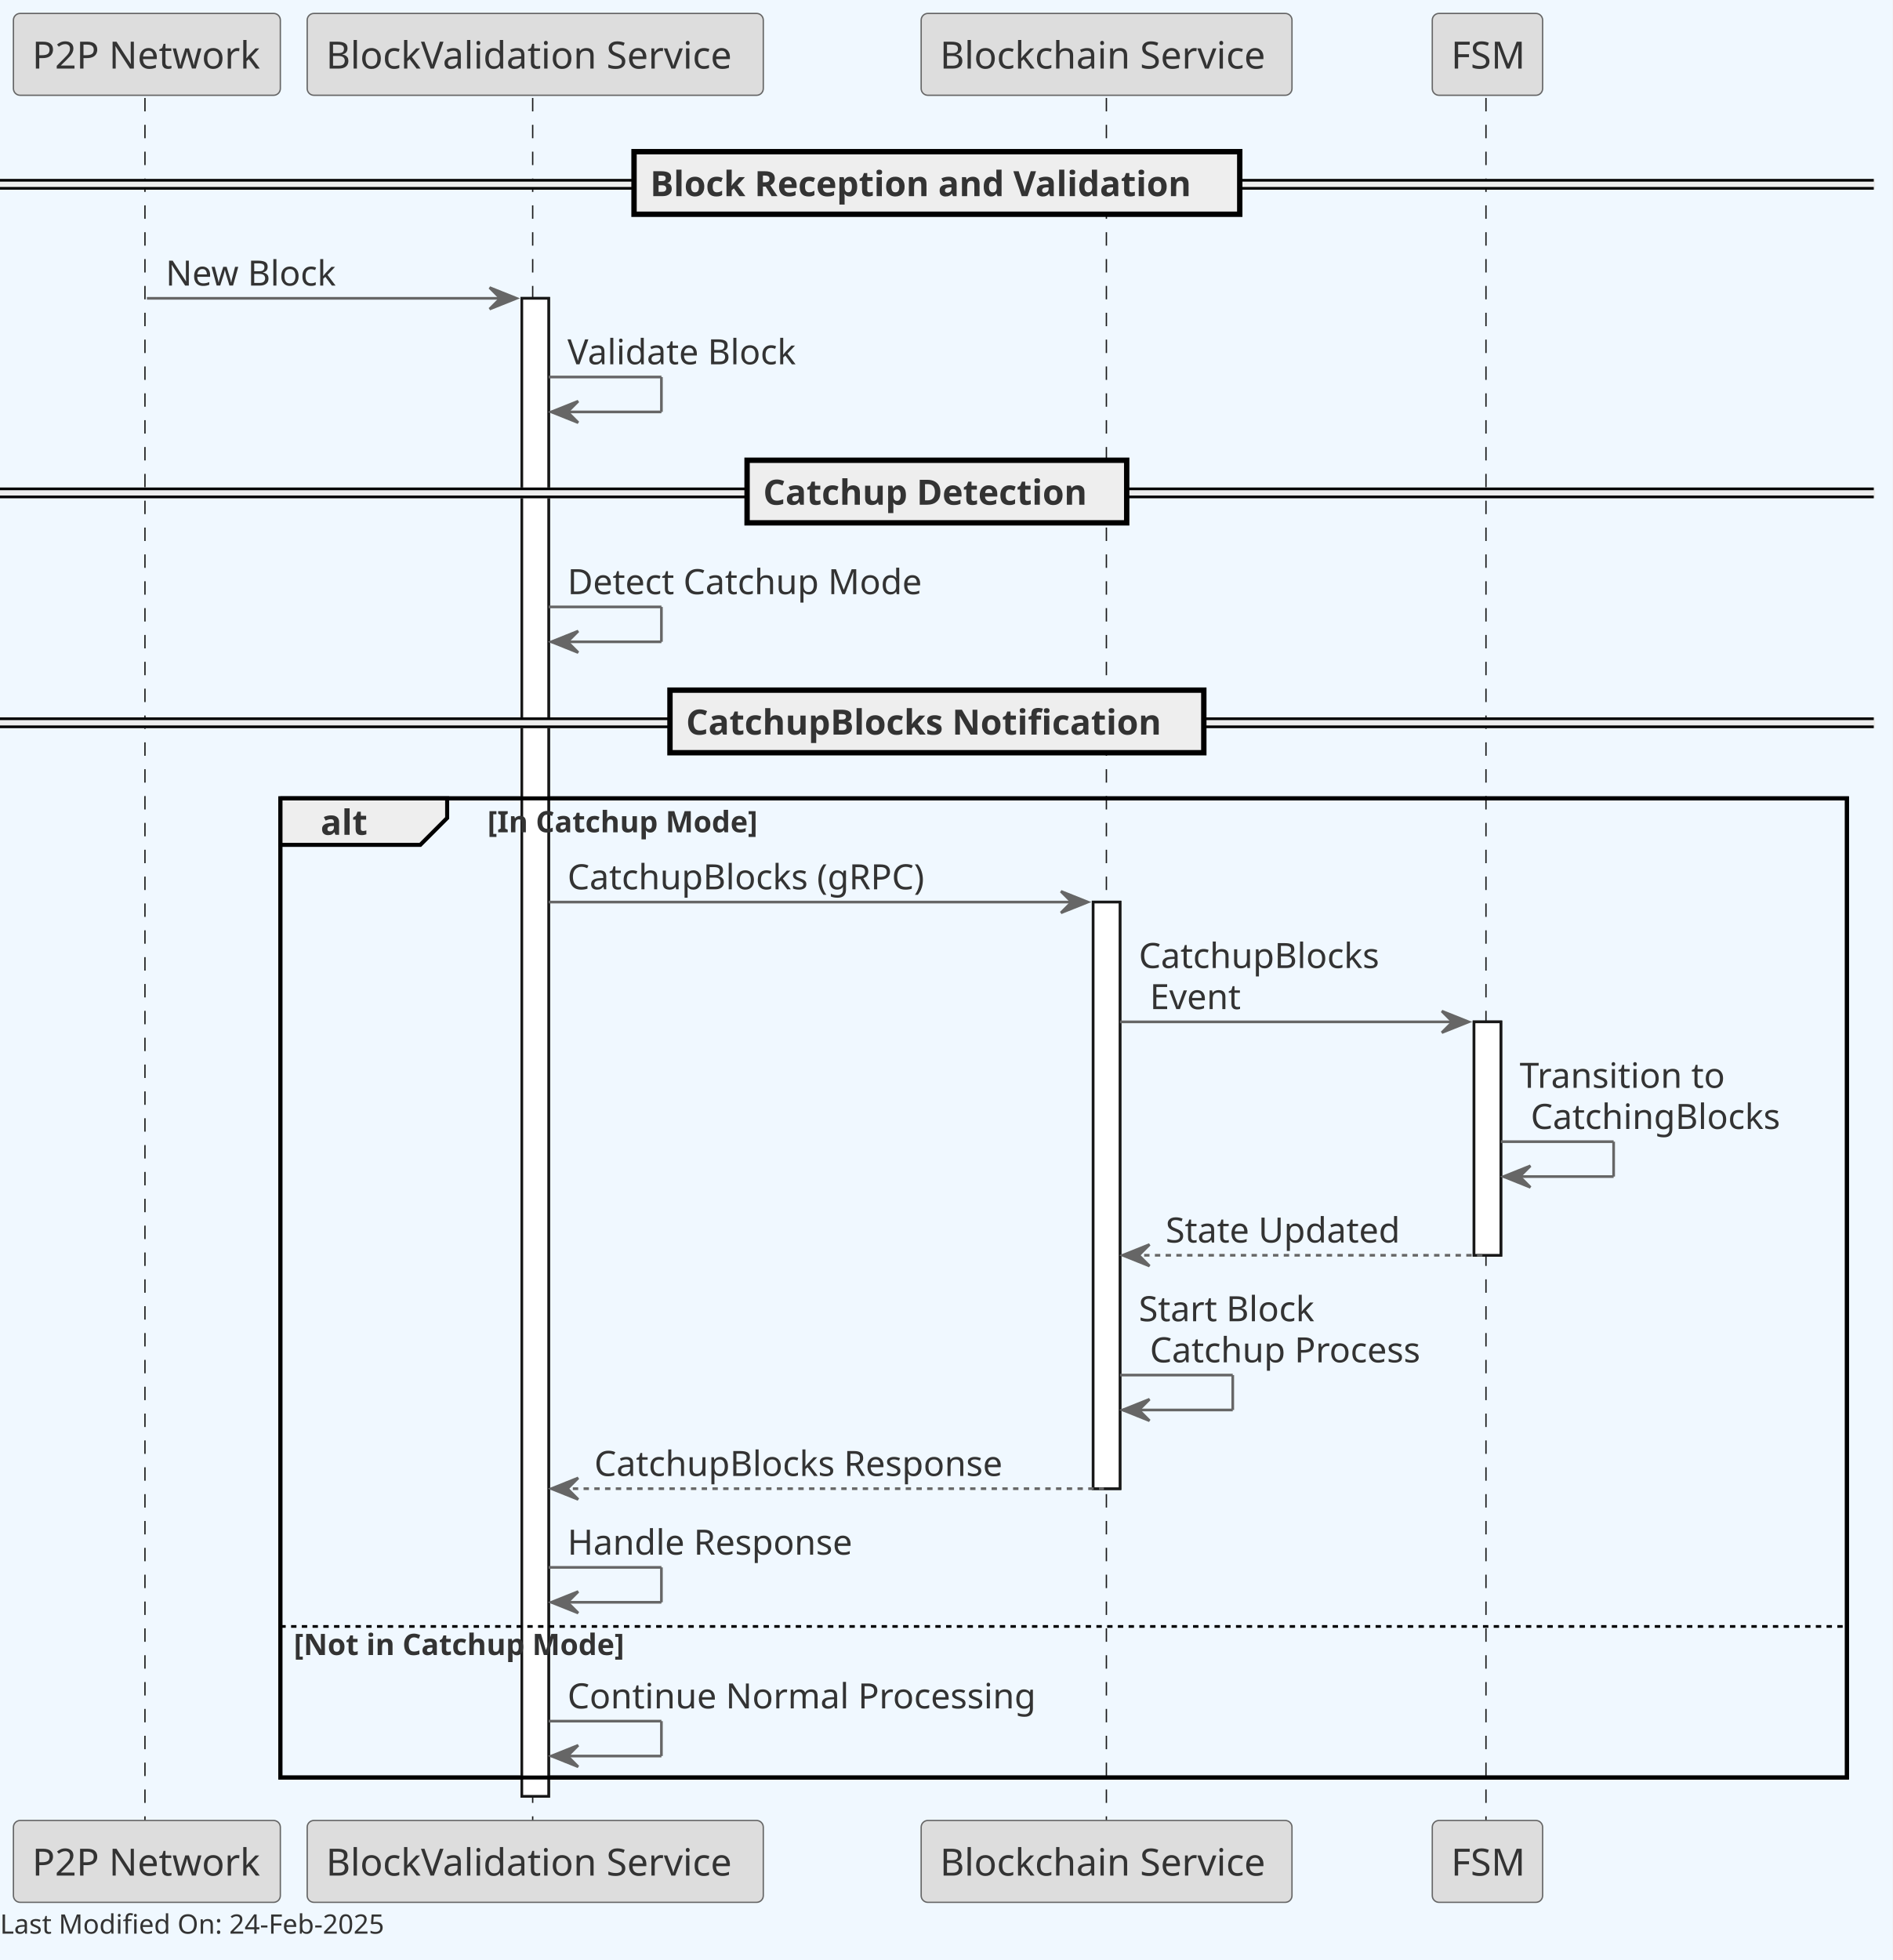
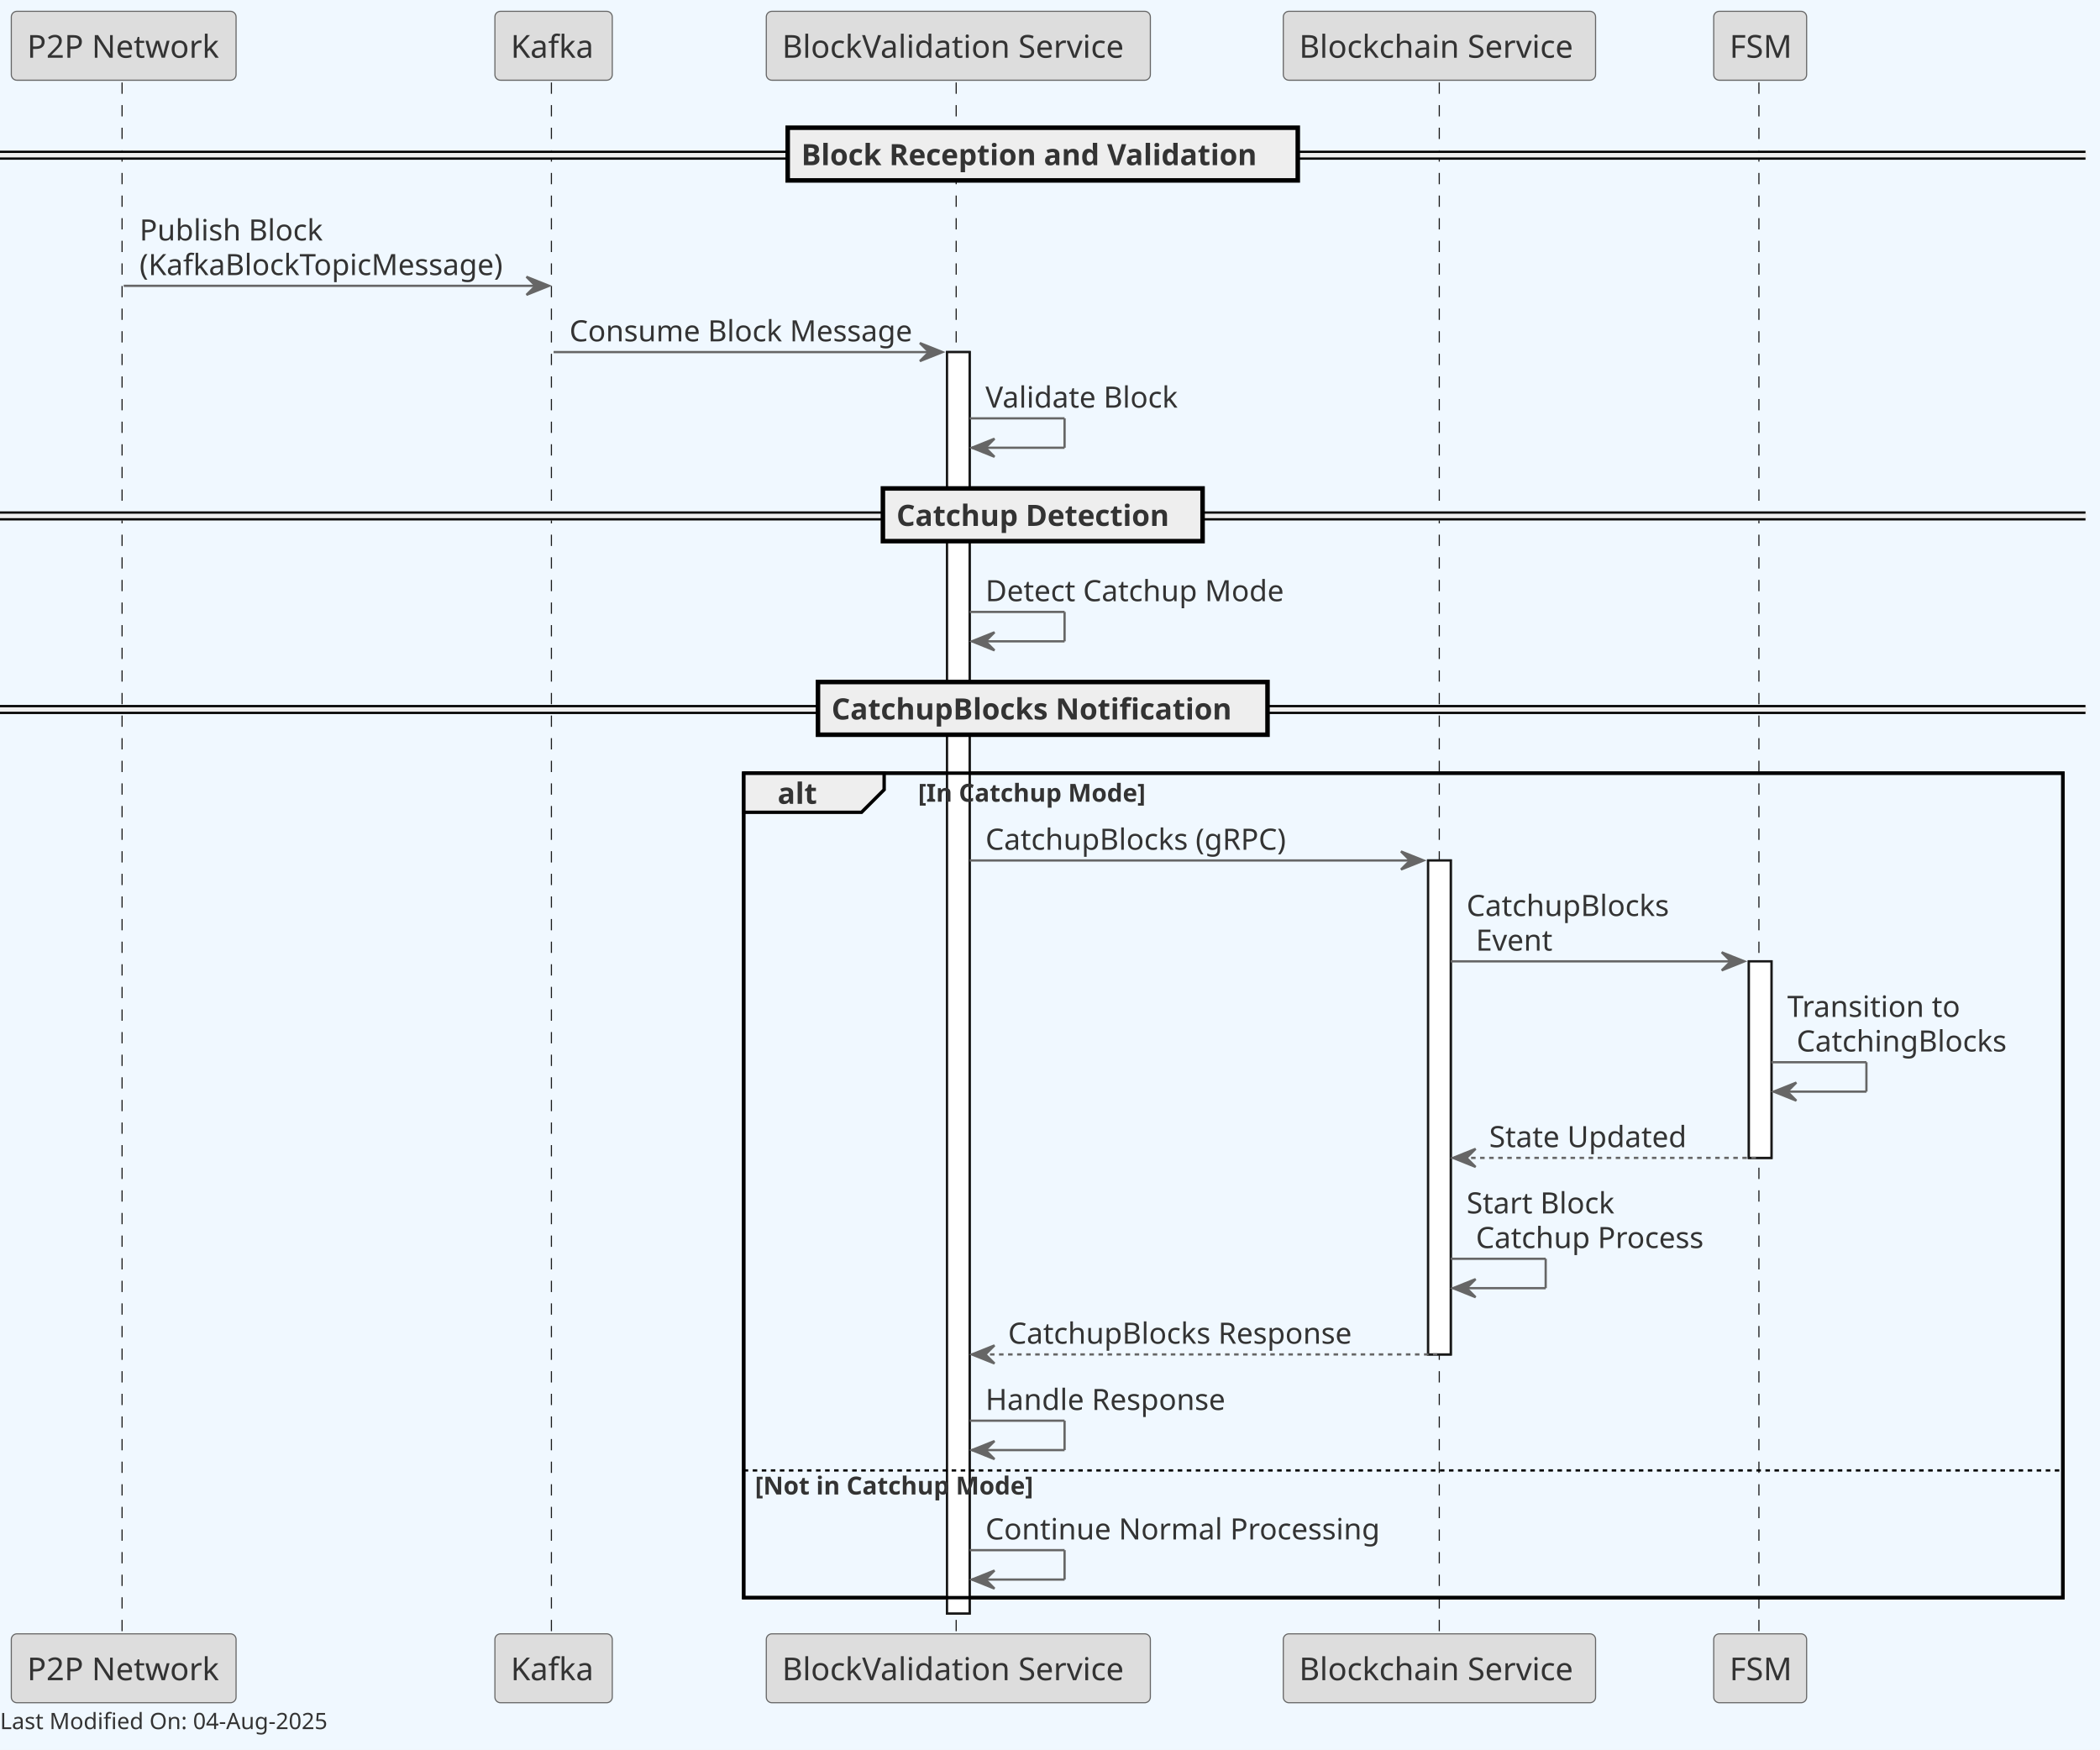
- <svg xmlns="http://www.w3.org/2000/svg" contentStyleType="text/css" height="730px" preserveAspectRatio="none" style="width:705px;height:730px;background:#F0F8FF;" version="1.1" viewBox="0 0 705 730" width="705px" zoomAndPan="magnify">
+ <svg xmlns="http://www.w3.org/2000/svg" contentStyleType="text/css" height="774px" preserveAspectRatio="none" style="width:929px;height:774px;background:#F0F8FF;" version="1.1" viewBox="0 0 929 774" width="929px" zoomAndPan="magnify">
  <defs />
  <g>
-     <rect fill="#F0F8FF" height="730" style="stroke:none;stroke-width:1.0;" width="705" x="0" y="0" />
-     <rect fill="#FFFFFF" height="557.924" style="stroke:#181818;stroke-width:1.0;" width="10" x="194.389" y="111.109" />
-     <rect fill="#FFFFFF" height="218.484" style="stroke:#181818;stroke-width:1.0;" width="10" x="407.222" y="335.973" />
-     <rect fill="#FFFFFF" height="86.932" style="stroke:#181818;stroke-width:1.0;" width="10" x="549.106" y="380.594" />
-     <rect fill="none" height="364.682" style="stroke:#000000;stroke-width:1.5;" width="583.583" x="104.436" y="297.352" />
-     <line style="stroke:#181818;stroke-width:0.5;stroke-dasharray:5.0,5.0;" x1="54" x2="54" y1="36.488" y2="679.033" />
-     <line style="stroke:#181818;stroke-width:0.5;stroke-dasharray:5.0,5.0;" x1="198.435" x2="198.435" y1="36.488" y2="679.033" />
-     <line style="stroke:#181818;stroke-width:0.5;stroke-dasharray:5.0,5.0;" x1="412.151" x2="412.151" y1="36.488" y2="679.033" />
-     <line style="stroke:#181818;stroke-width:0.5;stroke-dasharray:5.0,5.0;" x1="553.554" x2="553.554" y1="36.488" y2="679.033" />
+     <rect fill="#F0F8FF" height="774" style="stroke:none;stroke-width:1.0;" width="929" x="0" y="0" />
+     <rect fill="#FFFFFF" height="557.924" style="stroke:#181818;stroke-width:1.0;" width="10" x="418.947" y="155.731" />
+     <rect fill="#FFFFFF" height="218.484" style="stroke:#181818;stroke-width:1.0;" width="10" x="631.78" y="380.594" />
+     <rect fill="#FFFFFF" height="86.932" style="stroke:#181818;stroke-width:1.0;" width="10" x="773.665" y="425.215" />
+     <rect fill="none" height="364.682" style="stroke:#000000;stroke-width:1.5;" width="583.583" x="328.994" y="341.973" />
+     <line style="stroke:#181818;stroke-width:0.5;stroke-dasharray:5.0,5.0;" x1="54" x2="54" y1="36.488" y2="723.654" />
+     <line style="stroke:#181818;stroke-width:0.5;stroke-dasharray:5.0,5.0;" x1="243.933" x2="243.933" y1="36.488" y2="723.654" />
+     <line style="stroke:#181818;stroke-width:0.5;stroke-dasharray:5.0,5.0;" x1="422.994" x2="422.994" y1="36.488" y2="723.654" />
+     <line style="stroke:#181818;stroke-width:0.5;stroke-dasharray:5.0,5.0;" x1="636.71" x2="636.71" y1="36.488" y2="723.654" />
+     <line style="stroke:#181818;stroke-width:0.5;stroke-dasharray:5.0,5.0;" x1="778.112" x2="778.112" y1="36.488" y2="723.654" />
    <rect fill="#DDDDDD" height="30.488" rx="2.5" ry="2.5" style="stroke:#666666;stroke-width:0.5;" width="99.436" x="5" y="5" />
    <text fill="#333333" font-family="sans-serif" font-size="14" lengthAdjust="spacing" textLength="85.436" x="12" y="25.535">P2P Network</text>
-     <rect fill="#DDDDDD" height="30.488" rx="2.5" ry="2.5" style="stroke:#666666;stroke-width:0.5;" width="99.436" x="5" y="678.033" />
-     <text fill="#333333" font-family="sans-serif" font-size="14" lengthAdjust="spacing" textLength="85.436" x="12" y="698.568">P2P Network</text>
-     <rect fill="#DDDDDD" height="30.488" rx="2.5" ry="2.5" style="stroke:#666666;stroke-width:0.5;" width="169.907" x="114.436" y="5" />
-     <text fill="#333333" font-family="sans-serif" font-size="14" lengthAdjust="spacing" textLength="155.907" x="121.436" y="25.535">BlockValidation Service</text>
-     <rect fill="#DDDDDD" height="30.488" rx="2.5" ry="2.5" style="stroke:#666666;stroke-width:0.5;" width="169.907" x="114.436" y="678.033" />
-     <text fill="#333333" font-family="sans-serif" font-size="14" lengthAdjust="spacing" textLength="155.907" x="121.436" y="698.568">BlockValidation Service</text>
-     <rect fill="#DDDDDD" height="30.488" rx="2.5" ry="2.5" style="stroke:#666666;stroke-width:0.5;" width="138.141" x="343.151" y="5" />
-     <text fill="#333333" font-family="sans-serif" font-size="14" lengthAdjust="spacing" textLength="124.141" x="350.151" y="25.535">Blockchain Service</text>
-     <rect fill="#DDDDDD" height="30.488" rx="2.5" ry="2.5" style="stroke:#666666;stroke-width:0.5;" width="138.141" x="343.151" y="678.033" />
-     <text fill="#333333" font-family="sans-serif" font-size="14" lengthAdjust="spacing" textLength="124.141" x="350.151" y="698.568">Blockchain Service</text>
-     <rect fill="#DDDDDD" height="30.488" rx="2.5" ry="2.5" style="stroke:#666666;stroke-width:0.5;" width="41.105" x="533.554" y="5" />
-     <text fill="#333333" font-family="sans-serif" font-size="14" lengthAdjust="spacing" textLength="27.105" x="540.554" y="25.535">FSM</text>
-     <rect fill="#DDDDDD" height="30.488" rx="2.5" ry="2.5" style="stroke:#666666;stroke-width:0.5;" width="41.105" x="533.554" y="678.033" />
-     <text fill="#333333" font-family="sans-serif" font-size="14" lengthAdjust="spacing" textLength="27.105" x="540.554" y="698.568">FSM</text>
-     <rect fill="#FFFFFF" height="557.924" style="stroke:#181818;stroke-width:1.0;" width="10" x="194.389" y="111.109" />
-     <rect fill="#FFFFFF" height="218.484" style="stroke:#181818;stroke-width:1.0;" width="10" x="407.222" y="335.973" />
-     <rect fill="#FFFFFF" height="86.932" style="stroke:#181818;stroke-width:1.0;" width="10" x="549.106" y="380.594" />
-     <rect fill="#EEEEEE" height="3" style="stroke:#EEEEEE;stroke-width:1.0;" width="698.019" x="0" y="67.144" />
-     <line style="stroke:#000000;stroke-width:1.0;" x1="0" x2="698.019" y1="67.144" y2="67.144" />
-     <line style="stroke:#000000;stroke-width:1.0;" x1="0" x2="698.019" y1="70.144" y2="70.144" />
-     <rect fill="#EEEEEE" height="23.311" style="stroke:#000000;stroke-width:2.0;" width="225.644" x="236.188" y="56.488" />
-     <text fill="#333333" font-family="sans-serif" font-size="13" font-weight="bold" lengthAdjust="spacing" textLength="207.359" x="242.188" y="73.057">Block Reception and Validation</text>
-     <polygon fill="#666666" points="182.389,107.109,192.389,111.109,182.389,115.109,186.389,111.109" style="stroke:#666666;stroke-width:1.0;" />
-     <line style="stroke:#666666;stroke-width:1.0;" x1="54.718" x2="188.389" y1="111.109" y2="111.109" />
-     <text fill="#333333" font-family="sans-serif" font-size="13" lengthAdjust="spacing" textLength="64.454" x="61.718" y="106.367">New Block</text>
-     <line style="stroke:#666666;stroke-width:1.0;" x1="204.389" x2="246.389" y1="140.42" y2="140.42" />
-     <line style="stroke:#666666;stroke-width:1.0;" x1="246.389" x2="246.389" y1="140.42" y2="153.42" />
-     <line style="stroke:#666666;stroke-width:1.0;" x1="205.389" x2="246.389" y1="153.42" y2="153.42" />
-     <polygon fill="#666666" points="215.389,149.42,205.389,153.42,215.389,157.42,211.389,153.42" style="stroke:#666666;stroke-width:1.0;" />
-     <text fill="#333333" font-family="sans-serif" font-size="13" lengthAdjust="spacing" textLength="88.251" x="211.389" y="135.678">Validate Block</text>
-     <rect fill="#EEEEEE" height="3" style="stroke:#EEEEEE;stroke-width:1.0;" width="698.019" x="0" y="182.075" />
-     <line style="stroke:#000000;stroke-width:1.0;" x1="0" x2="698.019" y1="182.075" y2="182.075" />
-     <line style="stroke:#000000;stroke-width:1.0;" x1="0" x2="698.019" y1="185.075" y2="185.075" />
-     <rect fill="#EEEEEE" height="23.311" style="stroke:#000000;stroke-width:2.0;" width="141.417" x="278.301" y="171.42" />
-     <text fill="#333333" font-family="sans-serif" font-size="13" font-weight="bold" lengthAdjust="spacing" textLength="123.132" x="284.301" y="187.988">Catchup Detection</text>
-     <line style="stroke:#666666;stroke-width:1.0;" x1="204.389" x2="246.389" y1="226.041" y2="226.041" />
-     <line style="stroke:#666666;stroke-width:1.0;" x1="246.389" x2="246.389" y1="226.041" y2="239.041" />
-     <line style="stroke:#666666;stroke-width:1.0;" x1="205.389" x2="246.389" y1="239.041" y2="239.041" />
-     <polygon fill="#666666" points="215.389,235.041,205.389,239.041,215.389,243.041,211.389,239.041" style="stroke:#666666;stroke-width:1.0;" />
-     <text fill="#333333" font-family="sans-serif" font-size="13" lengthAdjust="spacing" textLength="135.453" x="211.389" y="221.299">Detect Catchup Mode</text>
-     <rect fill="#EEEEEE" height="3" style="stroke:#EEEEEE;stroke-width:1.0;" width="698.019" x="0" y="267.696" />
-     <line style="stroke:#000000;stroke-width:1.0;" x1="0" x2="698.019" y1="267.696" y2="267.696" />
-     <line style="stroke:#000000;stroke-width:1.0;" x1="0" x2="698.019" y1="270.696" y2="270.696" />
-     <rect fill="#EEEEEE" height="23.311" style="stroke:#000000;stroke-width:2.0;" width="198.869" x="249.575" y="257.041" />
-     <text fill="#333333" font-family="sans-serif" font-size="13" font-weight="bold" lengthAdjust="spacing" textLength="180.584" x="255.575" y="273.609">CatchupBlocks Notification</text>
-     <path d="M104.436,297.352 L166.574,297.352 L166.574,304.662 L156.574,314.662 L104.436,314.662 L104.436,297.352 " fill="#EEEEEE" style="stroke:#000000;stroke-width:1.5;" />
-     <rect fill="none" height="364.682" style="stroke:#000000;stroke-width:1.5;" width="583.583" x="104.436" y="297.352" />
-     <text fill="#333333" font-family="sans-serif" font-size="13" font-weight="bold" lengthAdjust="spacing" textLength="17.139" x="119.436" y="310.92">alt</text>
-     <text fill="#333333" font-family="sans-serif" font-size="11" font-weight="bold" lengthAdjust="spacing" textLength="103.372" x="181.574" y="309.986">[In Catchup Mode]</text>
-     <polygon fill="#666666" points="395.222,331.973,405.222,335.973,395.222,339.973,399.222,335.973" style="stroke:#666666;stroke-width:1.0;" />
-     <line style="stroke:#666666;stroke-width:1.0;" x1="204.389" x2="401.222" y1="335.973" y2="335.973" />
-     <text fill="#333333" font-family="sans-serif" font-size="13" lengthAdjust="spacing" textLength="137.192" x="211.389" y="331.231">CatchupBlocks (gRPC)</text>
-     <polygon fill="#666666" points="537.106,376.594,547.106,380.594,537.106,384.594,541.106,380.594" style="stroke:#666666;stroke-width:1.0;" />
-     <line style="stroke:#666666;stroke-width:1.0;" x1="417.222" x2="543.106" y1="380.594" y2="380.594" />
-     <text fill="#333333" font-family="sans-serif" font-size="13" lengthAdjust="spacing" textLength="92.117" x="424.222" y="360.541">CatchupBlocks</text>
-     <text fill="#333333" font-family="sans-serif" font-size="13" lengthAdjust="spacing" textLength="33.947" x="428.335" y="375.852">Event</text>
-     <line style="stroke:#666666;stroke-width:1.0;" x1="559.106" x2="601.106" y1="425.215" y2="425.215" />
-     <line style="stroke:#666666;stroke-width:1.0;" x1="601.106" x2="601.106" y1="425.215" y2="438.215" />
-     <line style="stroke:#666666;stroke-width:1.0;" x1="560.106" x2="601.106" y1="438.215" y2="438.215" />
-     <polygon fill="#666666" points="570.106,434.215,560.106,438.215,570.106,442.215,566.106,438.215" style="stroke:#666666;stroke-width:1.0;" />
-     <text fill="#333333" font-family="sans-serif" font-size="13" lengthAdjust="spacing" textLength="80.806" x="566.106" y="405.162">Transition to</text>
-     <text fill="#333333" font-family="sans-serif" font-size="13" lengthAdjust="spacing" textLength="95.799" x="570.22" y="420.473">CatchingBlocks</text>
-     <polygon fill="#666666" points="428.222,463.525,418.222,467.525,428.222,471.525,424.222,467.525" style="stroke:#666666;stroke-width:1.0;" />
-     <line style="stroke:#666666;stroke-width:1.0;stroke-dasharray:2.0,2.0;" x1="422.222" x2="553.106" y1="467.525" y2="467.525" />
-     <text fill="#333333" font-family="sans-serif" font-size="13" lengthAdjust="spacing" textLength="88.099" x="434.222" y="462.783">State Updated</text>
-     <line style="stroke:#666666;stroke-width:1.0;" x1="417.222" x2="459.222" y1="512.146" y2="512.146" />
-     <line style="stroke:#666666;stroke-width:1.0;" x1="459.222" x2="459.222" y1="512.146" y2="525.146" />
-     <line style="stroke:#666666;stroke-width:1.0;" x1="418.222" x2="459.222" y1="525.146" y2="525.146" />
-     <polygon fill="#666666" points="428.222,521.146,418.222,525.146,428.222,529.146,424.222,525.146" style="stroke:#666666;stroke-width:1.0;" />
-     <text fill="#333333" font-family="sans-serif" font-size="13" lengthAdjust="spacing" textLength="66.815" x="424.222" y="492.094">Start Block</text>
-     <text fill="#333333" font-family="sans-serif" font-size="13" lengthAdjust="spacing" textLength="103.772" x="428.335" y="507.404">Catchup Process</text>
-     <polygon fill="#666666" points="215.389,550.457,205.389,554.457,215.389,558.457,211.389,554.457" style="stroke:#666666;stroke-width:1.0;" />
-     <line style="stroke:#666666;stroke-width:1.0;stroke-dasharray:2.0,2.0;" x1="209.389" x2="411.222" y1="554.457" y2="554.457" />
-     <text fill="#333333" font-family="sans-serif" font-size="13" lengthAdjust="spacing" textLength="156.425" x="221.389" y="549.715">CatchupBlocks Response</text>
-     <line style="stroke:#666666;stroke-width:1.0;" x1="204.389" x2="246.389" y1="583.768" y2="583.768" />
-     <line style="stroke:#666666;stroke-width:1.0;" x1="246.389" x2="246.389" y1="583.768" y2="596.768" />
-     <line style="stroke:#666666;stroke-width:1.0;" x1="205.389" x2="246.389" y1="596.768" y2="596.768" />
-     <polygon fill="#666666" points="215.389,592.768,205.389,596.768,215.389,600.768,211.389,596.768" style="stroke:#666666;stroke-width:1.0;" />
-     <text fill="#333333" font-family="sans-serif" font-size="13" lengthAdjust="spacing" textLength="108.291" x="211.389" y="579.025">Handle Response</text>
-     <line style="stroke:#000000;stroke-width:1.0;stroke-dasharray:2.0,2.0;" x1="104.436" x2="688.019" y1="605.768" y2="605.768" />
-     <text fill="#333333" font-family="sans-serif" font-size="11" font-weight="bold" lengthAdjust="spacing" textLength="126.865" x="109.436" y="616.402">[Not in Catchup Mode]</text>
-     <line style="stroke:#666666;stroke-width:1.0;" x1="204.389" x2="246.389" y1="641.033" y2="641.033" />
-     <line style="stroke:#666666;stroke-width:1.0;" x1="246.389" x2="246.389" y1="641.033" y2="654.033" />
-     <line style="stroke:#666666;stroke-width:1.0;" x1="205.389" x2="246.389" y1="654.033" y2="654.033" />
-     <polygon fill="#666666" points="215.389,650.033,205.389,654.033,215.389,658.033,211.389,654.033" style="stroke:#666666;stroke-width:1.0;" />
-     <text fill="#333333" font-family="sans-serif" font-size="13" lengthAdjust="spacing" textLength="178.833" x="211.389" y="636.291">Continue Normal Processing</text>
-     <text fill="#333333" font-family="sans-serif" font-size="10" lengthAdjust="spacing" textLength="155.435" x="0" y="720.189">Last Modified On: 24-Feb-2025</text>
+     <rect fill="#DDDDDD" height="30.488" rx="2.5" ry="2.5" style="stroke:#666666;stroke-width:0.5;" width="99.436" x="5" y="722.654" />
+     <text fill="#333333" font-family="sans-serif" font-size="14" lengthAdjust="spacing" textLength="85.436" x="12" y="743.189">P2P Network</text>
+     <rect fill="#DDDDDD" height="30.488" rx="2.5" ry="2.5" style="stroke:#666666;stroke-width:0.5;" width="51.933" x="218.933" y="5" />
+     <text fill="#333333" font-family="sans-serif" font-size="14" lengthAdjust="spacing" textLength="37.933" x="225.933" y="25.535">Kafka</text>
+     <rect fill="#DDDDDD" height="30.488" rx="2.5" ry="2.5" style="stroke:#666666;stroke-width:0.5;" width="51.933" x="218.933" y="722.654" />
+     <text fill="#333333" font-family="sans-serif" font-size="14" lengthAdjust="spacing" textLength="37.933" x="225.933" y="743.189">Kafka</text>
+     <rect fill="#DDDDDD" height="30.488" rx="2.5" ry="2.5" style="stroke:#666666;stroke-width:0.5;" width="169.907" x="338.994" y="5" />
+     <text fill="#333333" font-family="sans-serif" font-size="14" lengthAdjust="spacing" textLength="155.907" x="345.994" y="25.535">BlockValidation Service</text>
+     <rect fill="#DDDDDD" height="30.488" rx="2.5" ry="2.5" style="stroke:#666666;stroke-width:0.5;" width="169.907" x="338.994" y="722.654" />
+     <text fill="#333333" font-family="sans-serif" font-size="14" lengthAdjust="spacing" textLength="155.907" x="345.994" y="743.189">BlockValidation Service</text>
+     <rect fill="#DDDDDD" height="30.488" rx="2.5" ry="2.5" style="stroke:#666666;stroke-width:0.5;" width="138.141" x="567.71" y="5" />
+     <text fill="#333333" font-family="sans-serif" font-size="14" lengthAdjust="spacing" textLength="124.141" x="574.71" y="25.535">Blockchain Service</text>
+     <rect fill="#DDDDDD" height="30.488" rx="2.5" ry="2.5" style="stroke:#666666;stroke-width:0.5;" width="138.141" x="567.71" y="722.654" />
+     <text fill="#333333" font-family="sans-serif" font-size="14" lengthAdjust="spacing" textLength="124.141" x="574.71" y="743.189">Blockchain Service</text>
+     <rect fill="#DDDDDD" height="30.488" rx="2.5" ry="2.5" style="stroke:#666666;stroke-width:0.5;" width="41.105" x="758.112" y="5" />
+     <text fill="#333333" font-family="sans-serif" font-size="14" lengthAdjust="spacing" textLength="27.105" x="765.112" y="25.535">FSM</text>
+     <rect fill="#DDDDDD" height="30.488" rx="2.5" ry="2.5" style="stroke:#666666;stroke-width:0.5;" width="41.105" x="758.112" y="722.654" />
+     <text fill="#333333" font-family="sans-serif" font-size="14" lengthAdjust="spacing" textLength="27.105" x="765.112" y="743.189">FSM</text>
+     <rect fill="#FFFFFF" height="557.924" style="stroke:#181818;stroke-width:1.0;" width="10" x="418.947" y="155.731" />
+     <rect fill="#FFFFFF" height="218.484" style="stroke:#181818;stroke-width:1.0;" width="10" x="631.78" y="380.594" />
+     <rect fill="#FFFFFF" height="86.932" style="stroke:#181818;stroke-width:1.0;" width="10" x="773.665" y="425.215" />
+     <rect fill="#EEEEEE" height="3" style="stroke:#EEEEEE;stroke-width:1.0;" width="922.577" x="0" y="67.144" />
+     <line style="stroke:#000000;stroke-width:1.0;" x1="0" x2="922.577" y1="67.144" y2="67.144" />
+     <line style="stroke:#000000;stroke-width:1.0;" x1="0" x2="922.577" y1="70.144" y2="70.144" />
+     <rect fill="#EEEEEE" height="23.311" style="stroke:#000000;stroke-width:2.0;" width="225.644" x="348.467" y="56.488" />
+     <text fill="#333333" font-family="sans-serif" font-size="13" font-weight="bold" lengthAdjust="spacing" textLength="207.359" x="354.467" y="73.057">Block Reception and Validation</text>
+     <polygon fill="#666666" points="232.899,122.42,242.899,126.42,232.899,130.42,236.899,126.42" style="stroke:#666666;stroke-width:1.0;" />
+     <line style="stroke:#666666;stroke-width:1.0;" x1="54.718" x2="238.899" y1="126.42" y2="126.42" />
+     <text fill="#333333" font-family="sans-serif" font-size="13" lengthAdjust="spacing" textLength="83.237" x="61.718" y="106.367">Publish Block</text>
+     <text fill="#333333" font-family="sans-serif" font-size="13" lengthAdjust="spacing" textLength="166.182" x="61.718" y="121.678">(KafkaBlockTopicMessage)</text>
+     <polygon fill="#666666" points="406.947,151.731,416.947,155.731,406.947,159.731,410.947,155.731" style="stroke:#666666;stroke-width:1.0;" />
+     <line style="stroke:#666666;stroke-width:1.0;" x1="244.899" x2="412.947" y1="155.731" y2="155.731" />
+     <text fill="#333333" font-family="sans-serif" font-size="13" lengthAdjust="spacing" textLength="155.048" x="251.899" y="150.988">Consume Block Message</text>
+     <line style="stroke:#666666;stroke-width:1.0;" x1="428.947" x2="470.947" y1="185.041" y2="185.041" />
+     <line style="stroke:#666666;stroke-width:1.0;" x1="470.947" x2="470.947" y1="185.041" y2="198.041" />
+     <line style="stroke:#666666;stroke-width:1.0;" x1="429.947" x2="470.947" y1="198.041" y2="198.041" />
+     <polygon fill="#666666" points="439.947,194.041,429.947,198.041,439.947,202.041,435.947,198.041" style="stroke:#666666;stroke-width:1.0;" />
+     <text fill="#333333" font-family="sans-serif" font-size="13" lengthAdjust="spacing" textLength="88.251" x="435.947" y="180.299">Validate Block</text>
+     <rect fill="#EEEEEE" height="3" style="stroke:#EEEEEE;stroke-width:1.0;" width="922.577" x="0" y="226.696" />
+     <line style="stroke:#000000;stroke-width:1.0;" x1="0" x2="922.577" y1="226.696" y2="226.696" />
+     <line style="stroke:#000000;stroke-width:1.0;" x1="0" x2="922.577" y1="229.696" y2="229.696" />
+     <rect fill="#EEEEEE" height="23.311" style="stroke:#000000;stroke-width:2.0;" width="141.417" x="390.58" y="216.041" />
+     <text fill="#333333" font-family="sans-serif" font-size="13" font-weight="bold" lengthAdjust="spacing" textLength="123.132" x="396.58" y="232.609">Catchup Detection</text>
+     <line style="stroke:#666666;stroke-width:1.0;" x1="428.947" x2="470.947" y1="270.662" y2="270.662" />
+     <line style="stroke:#666666;stroke-width:1.0;" x1="470.947" x2="470.947" y1="270.662" y2="283.662" />
+     <line style="stroke:#666666;stroke-width:1.0;" x1="429.947" x2="470.947" y1="283.662" y2="283.662" />
+     <polygon fill="#666666" points="439.947,279.662,429.947,283.662,439.947,287.662,435.947,283.662" style="stroke:#666666;stroke-width:1.0;" />
+     <text fill="#333333" font-family="sans-serif" font-size="13" lengthAdjust="spacing" textLength="135.453" x="435.947" y="265.92">Detect Catchup Mode</text>
+     <rect fill="#EEEEEE" height="3" style="stroke:#EEEEEE;stroke-width:1.0;" width="922.577" x="0" y="312.317" />
+     <line style="stroke:#000000;stroke-width:1.0;" x1="0" x2="922.577" y1="312.317" y2="312.317" />
+     <line style="stroke:#000000;stroke-width:1.0;" x1="0" x2="922.577" y1="315.317" y2="315.317" />
+     <rect fill="#EEEEEE" height="23.311" style="stroke:#000000;stroke-width:2.0;" width="198.869" x="361.854" y="301.662" />
+     <text fill="#333333" font-family="sans-serif" font-size="13" font-weight="bold" lengthAdjust="spacing" textLength="180.584" x="367.854" y="318.231">CatchupBlocks Notification</text>
+     <path d="M328.994,341.973 L391.132,341.973 L391.132,349.283 L381.132,359.283 L328.994,359.283 L328.994,341.973 " fill="#EEEEEE" style="stroke:#000000;stroke-width:1.5;" />
+     <rect fill="none" height="364.682" style="stroke:#000000;stroke-width:1.5;" width="583.583" x="328.994" y="341.973" />
+     <text fill="#333333" font-family="sans-serif" font-size="13" font-weight="bold" lengthAdjust="spacing" textLength="17.139" x="343.994" y="355.541">alt</text>
+     <text fill="#333333" font-family="sans-serif" font-size="11" font-weight="bold" lengthAdjust="spacing" textLength="103.372" x="406.132" y="354.607">[In Catchup Mode]</text>
+     <polygon fill="#666666" points="619.78,376.594,629.78,380.594,619.78,384.594,623.78,380.594" style="stroke:#666666;stroke-width:1.0;" />
+     <line style="stroke:#666666;stroke-width:1.0;" x1="428.947" x2="625.78" y1="380.594" y2="380.594" />
+     <text fill="#333333" font-family="sans-serif" font-size="13" lengthAdjust="spacing" textLength="137.192" x="435.947" y="375.852">CatchupBlocks (gRPC)</text>
+     <polygon fill="#666666" points="761.665,421.215,771.665,425.215,761.665,429.215,765.665,425.215" style="stroke:#666666;stroke-width:1.0;" />
+     <line style="stroke:#666666;stroke-width:1.0;" x1="641.78" x2="767.665" y1="425.215" y2="425.215" />
+     <text fill="#333333" font-family="sans-serif" font-size="13" lengthAdjust="spacing" textLength="92.117" x="648.78" y="405.162">CatchupBlocks</text>
+     <text fill="#333333" font-family="sans-serif" font-size="13" lengthAdjust="spacing" textLength="33.947" x="652.893" y="420.473">Event</text>
+     <line style="stroke:#666666;stroke-width:1.0;" x1="783.665" x2="825.665" y1="469.836" y2="469.836" />
+     <line style="stroke:#666666;stroke-width:1.0;" x1="825.665" x2="825.665" y1="469.836" y2="482.836" />
+     <line style="stroke:#666666;stroke-width:1.0;" x1="784.665" x2="825.665" y1="482.836" y2="482.836" />
+     <polygon fill="#666666" points="794.665,478.836,784.665,482.836,794.665,486.836,790.665,482.836" style="stroke:#666666;stroke-width:1.0;" />
+     <text fill="#333333" font-family="sans-serif" font-size="13" lengthAdjust="spacing" textLength="80.806" x="790.665" y="449.783">Transition to</text>
+     <text fill="#333333" font-family="sans-serif" font-size="13" lengthAdjust="spacing" textLength="95.799" x="794.778" y="465.094">CatchingBlocks</text>
+     <polygon fill="#666666" points="652.78,508.147,642.78,512.146,652.78,516.146,648.78,512.146" style="stroke:#666666;stroke-width:1.0;" />
+     <line style="stroke:#666666;stroke-width:1.0;stroke-dasharray:2.0,2.0;" x1="646.78" x2="777.665" y1="512.146" y2="512.146" />
+     <text fill="#333333" font-family="sans-serif" font-size="13" lengthAdjust="spacing" textLength="88.099" x="658.78" y="507.404">State Updated</text>
+     <line style="stroke:#666666;stroke-width:1.0;" x1="641.78" x2="683.78" y1="556.768" y2="556.768" />
+     <line style="stroke:#666666;stroke-width:1.0;" x1="683.78" x2="683.78" y1="556.768" y2="569.768" />
+     <line style="stroke:#666666;stroke-width:1.0;" x1="642.78" x2="683.78" y1="569.768" y2="569.768" />
+     <polygon fill="#666666" points="652.78,565.768,642.78,569.768,652.78,573.768,648.78,569.768" style="stroke:#666666;stroke-width:1.0;" />
+     <text fill="#333333" font-family="sans-serif" font-size="13" lengthAdjust="spacing" textLength="66.815" x="648.78" y="536.715">Start Block</text>
+     <text fill="#333333" font-family="sans-serif" font-size="13" lengthAdjust="spacing" textLength="103.772" x="652.893" y="552.025">Catchup Process</text>
+     <polygon fill="#666666" points="439.947,595.078,429.947,599.078,439.947,603.078,435.947,599.078" style="stroke:#666666;stroke-width:1.0;" />
+     <line style="stroke:#666666;stroke-width:1.0;stroke-dasharray:2.0,2.0;" x1="433.947" x2="635.78" y1="599.078" y2="599.078" />
+     <text fill="#333333" font-family="sans-serif" font-size="13" lengthAdjust="spacing" textLength="156.425" x="445.947" y="594.336">CatchupBlocks Response</text>
+     <line style="stroke:#666666;stroke-width:1.0;" x1="428.947" x2="470.947" y1="628.389" y2="628.389" />
+     <line style="stroke:#666666;stroke-width:1.0;" x1="470.947" x2="470.947" y1="628.389" y2="641.389" />
+     <line style="stroke:#666666;stroke-width:1.0;" x1="429.947" x2="470.947" y1="641.389" y2="641.389" />
+     <polygon fill="#666666" points="439.947,637.389,429.947,641.389,439.947,645.389,435.947,641.389" style="stroke:#666666;stroke-width:1.0;" />
+     <text fill="#333333" font-family="sans-serif" font-size="13" lengthAdjust="spacing" textLength="108.291" x="435.947" y="623.646">Handle Response</text>
+     <line style="stroke:#000000;stroke-width:1.0;stroke-dasharray:2.0,2.0;" x1="328.994" x2="912.577" y1="650.389" y2="650.389" />
+     <text fill="#333333" font-family="sans-serif" font-size="11" font-weight="bold" lengthAdjust="spacing" textLength="126.865" x="333.994" y="661.023">[Not in Catchup Mode]</text>
+     <line style="stroke:#666666;stroke-width:1.0;" x1="428.947" x2="470.947" y1="685.654" y2="685.654" />
+     <line style="stroke:#666666;stroke-width:1.0;" x1="470.947" x2="470.947" y1="685.654" y2="698.654" />
+     <line style="stroke:#666666;stroke-width:1.0;" x1="429.947" x2="470.947" y1="698.654" y2="698.654" />
+     <polygon fill="#666666" points="439.947,694.654,429.947,698.654,439.947,702.654,435.947,698.654" style="stroke:#666666;stroke-width:1.0;" />
+     <text fill="#333333" font-family="sans-serif" font-size="13" lengthAdjust="spacing" textLength="178.833" x="435.947" y="680.912">Continue Normal Processing</text>
+     <text fill="#333333" font-family="sans-serif" font-size="10" lengthAdjust="spacing" textLength="157.549" x="0" y="764.811">Last Modified On: 04-Aug-2025</text>
  </g>
</svg>
